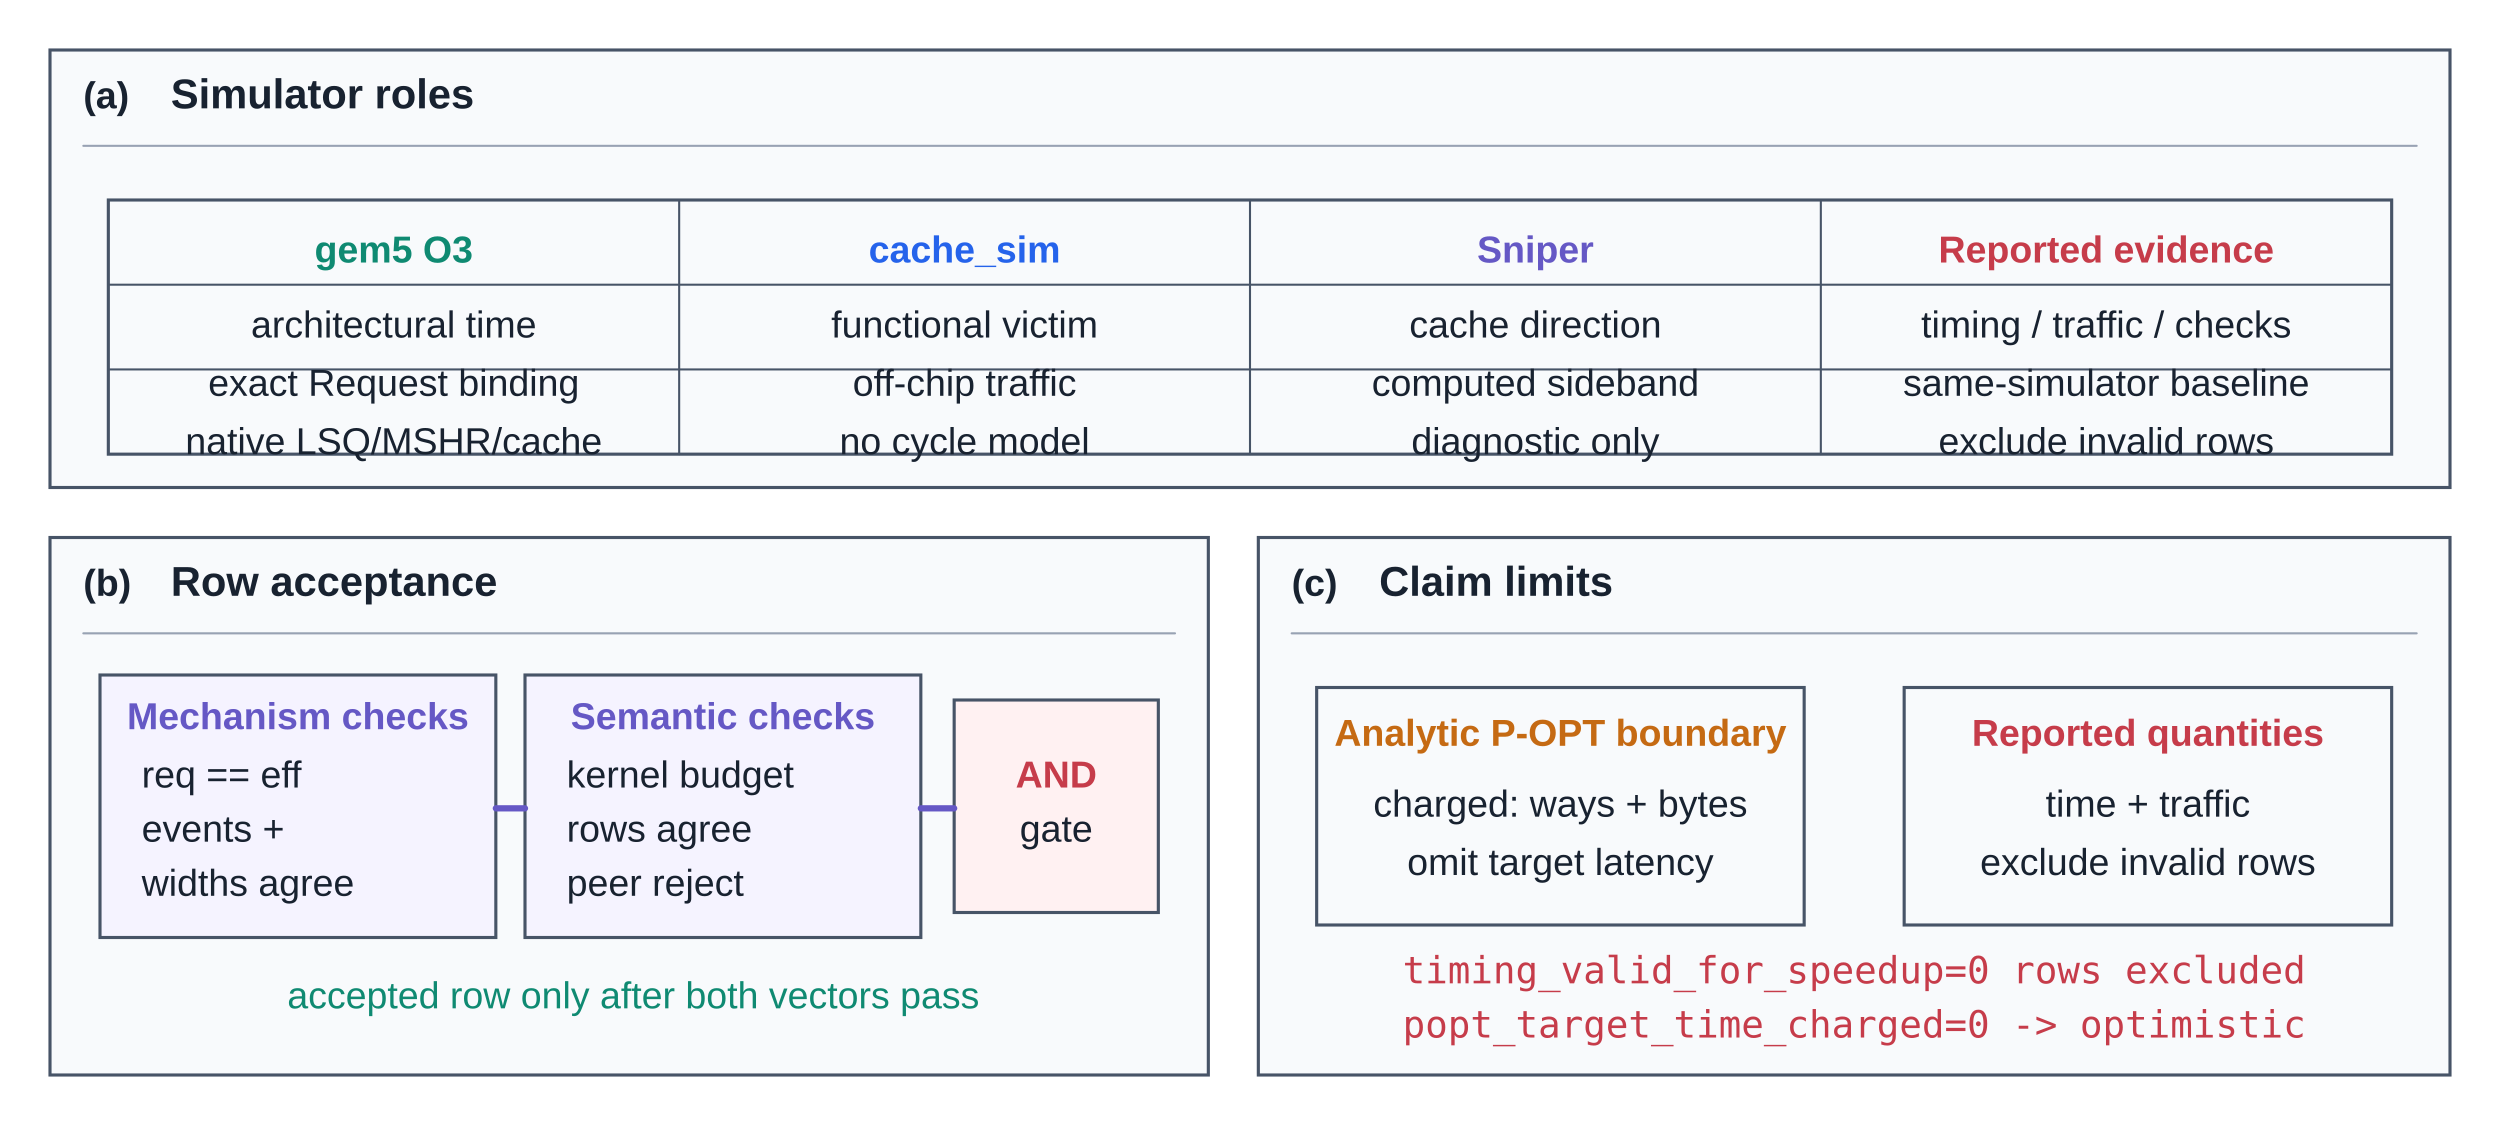
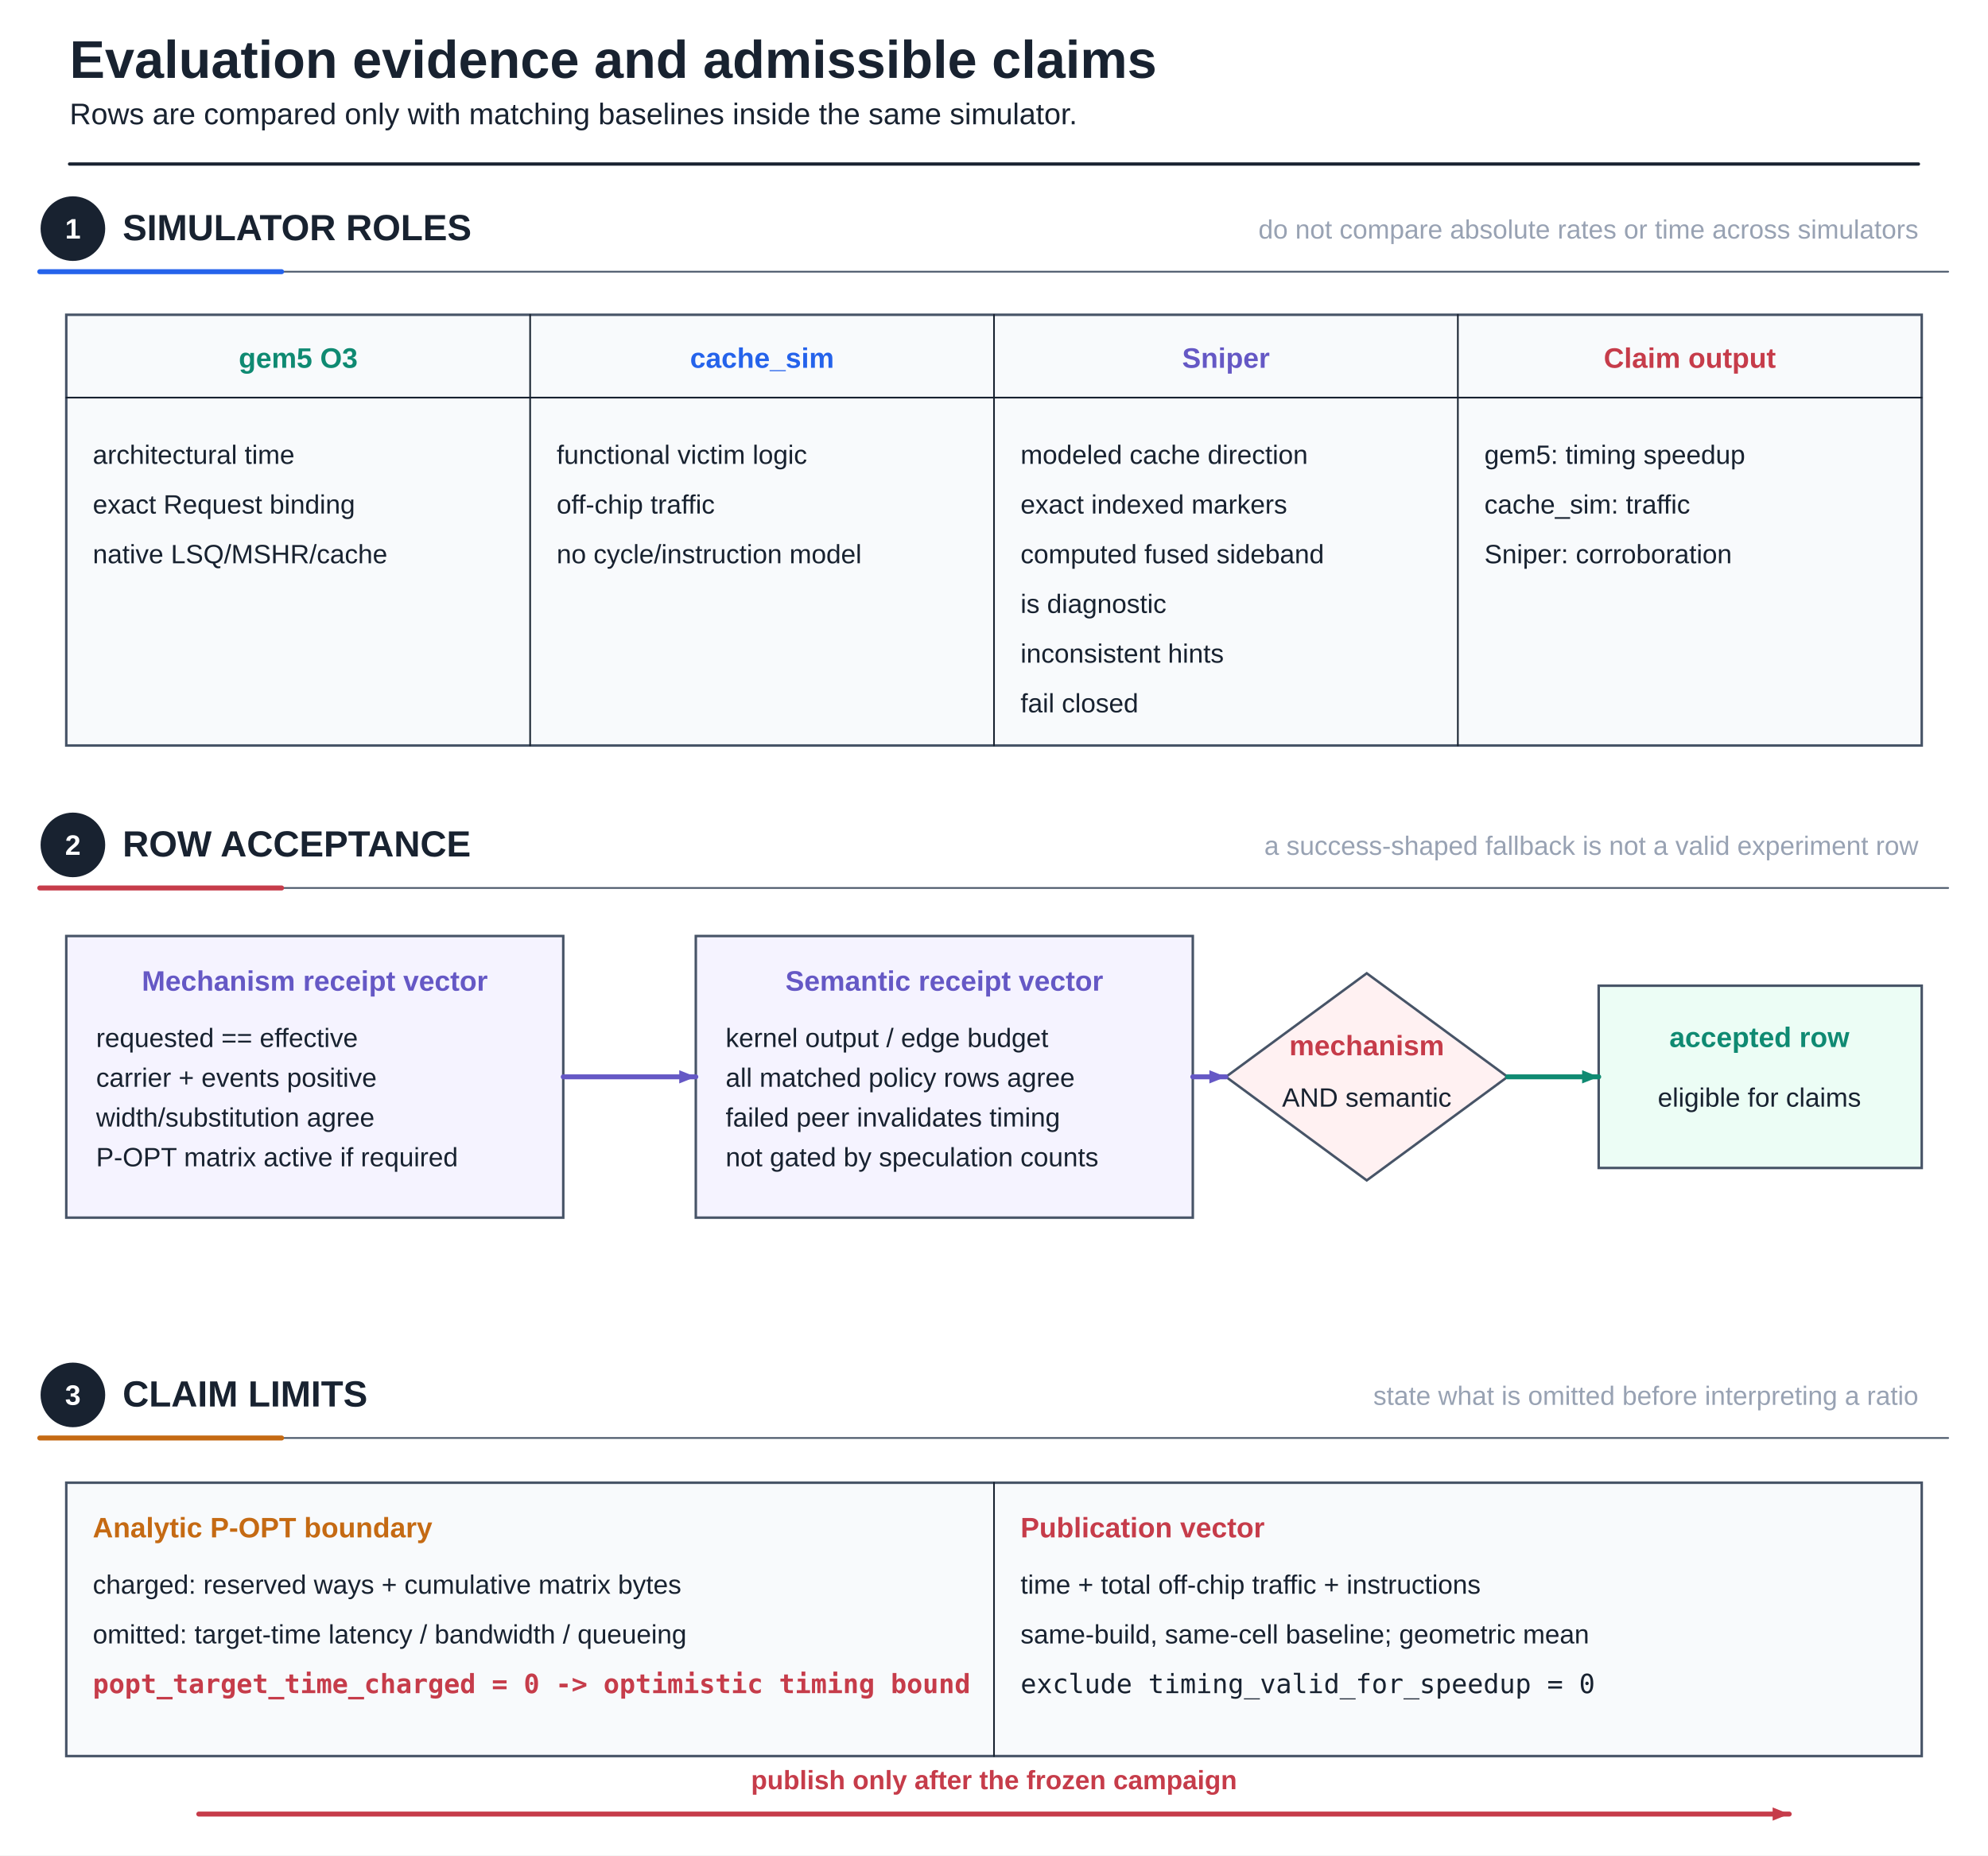
- <svg xmlns="http://www.w3.org/2000/svg" width="1200" height="540" viewBox="0 0 1200 540" role="img" aria-labelledby="title desc" fill="#182230" data-figure-schema="ecg-public/v1">
+ <svg xmlns="http://www.w3.org/2000/svg" width="1200" height="1120" viewBox="0 0 1200 1120" role="img" aria-labelledby="title desc" fill="#182230" data-figure-schema="ecg-public/v1">
  <defs>
    <marker id="arrow-blue" viewBox="0 0 10 8" markerWidth="11" markerHeight="8" refX="10" refY="4" orient="auto" markerUnits="userSpaceOnUse">
      <path d="M0 0 L10 4 L0 8 Z" fill="#2563EB" />
    </marker>
    <marker id="arrow-green" viewBox="0 0 10 8" markerWidth="11" markerHeight="8" refX="10" refY="4" orient="auto" markerUnits="userSpaceOnUse">
      <path d="M0 0 L10 4 L0 8 Z" fill="#0F8A72" />
    </marker>
    <marker id="arrow-amber" viewBox="0 0 10 8" markerWidth="11" markerHeight="8" refX="10" refY="4" orient="auto" markerUnits="userSpaceOnUse">
      <path d="M0 0 L10 4 L0 8 Z" fill="#C56A13" />
    </marker>
    <marker id="arrow-red" viewBox="0 0 10 8" markerWidth="11" markerHeight="8" refX="10" refY="4" orient="auto" markerUnits="userSpaceOnUse">
      <path d="M0 0 L10 4 L0 8 Z" fill="#C63C4A" />
    </marker>
    <marker id="arrow-purple" viewBox="0 0 10 8" markerWidth="11" markerHeight="8" refX="10" refY="4" orient="auto" markerUnits="userSpaceOnUse">
      <path d="M0 0 L10 4 L0 8 Z" fill="#6558C5" />
    </marker>
    <marker id="arrow-gray" viewBox="0 0 10 8" markerWidth="11" markerHeight="8" refX="10" refY="4" orient="auto" markerUnits="userSpaceOnUse">
      <path d="M0 0 L10 4 L0 8 Z" fill="#98A2B3" />
    </marker>
    <marker id="arrow-ink" viewBox="0 0 10 8" markerWidth="11" markerHeight="8" refX="10" refY="4" orient="auto" markerUnits="userSpaceOnUse">
      <path d="M0 0 L10 4 L0 8 Z" fill="#182230" />
    </marker>
    <style>
      :root { color-scheme: light dark; }
      @media (prefers-color-scheme: dark) {
        [fill="#FFFFFF"]{fill:#111827}[stroke="#FFFFFF"]{stroke:#111827}
        [fill="#F8FAFC"]{fill:#172033}[stroke="#F8FAFC"]{stroke:#172033}
        [fill="#EFF6FF"]{fill:#172554}[stroke="#EFF6FF"]{stroke:#172554}
        [fill="#ECFDF5"]{fill:#073B34}[stroke="#ECFDF5"]{stroke:#073B34}
        [fill="#FFF7ED"]{fill:#422A12}[stroke="#FFF7ED"]{stroke:#422A12}
        [fill="#FFF1F2"]{fill:#421B22}[stroke="#FFF1F2"]{stroke:#421B22}
        [fill="#F5F3FF"]{fill:#292349}[stroke="#F5F3FF"]{stroke:#292349}
        [fill="#182230"]{fill:#F8FAFC}[stroke="#182230"]{stroke:#F8FAFC}
        [fill="#475467"]{fill:#94A3B8}[stroke="#475467"]{stroke:#94A3B8}
        [fill="#98A2B3"]{fill:#A8B0BF}[stroke="#98A2B3"]{stroke:#A8B0BF}
        [fill="#2563EB"]{fill:#7FB0FF}[stroke="#2563EB"]{stroke:#7FB0FF}
        [fill="#0F8A72"]{fill:#5ED0B0}[stroke="#0F8A72"]{stroke:#5ED0B0}
        [fill="#C56A13"]{fill:#F0B36A}[stroke="#C56A13"]{stroke:#F0B36A}
        [fill="#6558C5"]{fill:#ADA4FF}[stroke="#6558C5"]{stroke:#ADA4FF}
        [fill="#C63C4A"]{fill:#F48B98}[stroke="#C63C4A"]{stroke:#F48B98}
      }
      .sans{font-family:"Liberation Sans","DejaVu Sans",Arial,sans-serif}
      .mono{font-family:"DejaVu Sans Mono","Liberation Mono",Consolas,monospace}
-       .display{font-size:26px;font-weight:700}
-       .heading{font-size:20px;font-weight:700}
-       .label{font-size:18px;font-weight:700}
-       .body{font-size:18px}
+       .title{font-size:32px;font-weight:700}
+       .subtitle{font-size:18px}
+       .heading{font-size:22px;font-weight:700}
+       .label{font-size:17px;font-weight:700}
+       .body{font-size:16px}
</style>
  </defs>
-   <rect x="0" y="0" width="1200" height="540" fill="#FFFFFF" />
-   <rect x="24" y="24" width="1152" height="210" rx="0" fill="#F8FAFC" stroke="#475467" stroke-width="1.5" data-shape="rect" data-x="24" data-y="24" data-width="1152" data-height="210" />
-   <text x="40" y="52" text-anchor="start" class="sans label" fill="#182230" font-weight="700">(a)</text>
-   <text x="82" y="52" text-anchor="start" class="sans heading" fill="#182230" font-weight="700">Simulator roles</text>
-   <line x1="40" y1="70" x2="1160" y2="70" stroke="#98A2B3" stroke-width="1" stroke-linecap="round" vector-effect="non-scaling-stroke" />
-   <rect x="52" y="96" width="1096" height="122" rx="0" fill="#F8FAFC" stroke="#475467" stroke-width="1.5" data-shape="rect" data-x="52" data-y="96" data-width="1096" data-height="122" />
-   <line x1="52" y1="136.667" x2="1148" y2="136.667" stroke="#475467" stroke-width="1" stroke-linecap="round" vector-effect="non-scaling-stroke" />
-   <line x1="52" y1="177.333" x2="1148" y2="177.333" stroke="#475467" stroke-width="1" stroke-linecap="round" vector-effect="non-scaling-stroke" />
-   <line x1="326.0" y1="96" x2="326.0" y2="218" stroke="#475467" stroke-width="1" stroke-linecap="round" vector-effect="non-scaling-stroke" />
-   <line x1="600.0" y1="96" x2="600.0" y2="218" stroke="#475467" stroke-width="1" stroke-linecap="round" vector-effect="non-scaling-stroke" />
-   <line x1="874.0" y1="96" x2="874.0" y2="218" stroke="#475467" stroke-width="1" stroke-linecap="round" vector-effect="non-scaling-stroke" />
-   <text x="189" y="126" text-anchor="middle" class="sans label" fill="#0F8A72" font-weight="700">gem5 O3</text>
-   <text x="463" y="126" text-anchor="middle" class="sans label" fill="#2563EB" font-weight="700">cache_sim</text>
-   <text x="737" y="126" text-anchor="middle" class="sans label" fill="#6558C5" font-weight="700">Sniper</text>
-   <text x="1011" y="126" text-anchor="middle" class="sans label" fill="#C63C4A" font-weight="700">Reported evidence</text>
-   <text x="189" y="162" text-anchor="middle" class="sans body" fill="#182230">architectural time</text>
-   <text x="463" y="162" text-anchor="middle" class="sans body" fill="#182230">functional victim</text>
-   <text x="737" y="162" text-anchor="middle" class="sans body" fill="#182230">cache direction</text>
-   <text x="1011" y="162" text-anchor="middle" class="sans body" fill="#182230">timing / traffic / checks</text>
-   <text x="189" y="190" text-anchor="middle" class="sans body" fill="#182230">exact Request binding</text>
-   <text x="463" y="190" text-anchor="middle" class="sans body" fill="#182230">off-chip traffic</text>
-   <text x="737" y="190" text-anchor="middle" class="sans body" fill="#182230">computed sideband</text>
-   <text x="1011" y="190" text-anchor="middle" class="sans body" fill="#182230">same-simulator baseline</text>
-   <text x="189" y="218" text-anchor="middle" class="sans body" fill="#182230">native LSQ/MSHR/cache</text>
-   <text x="463" y="218" text-anchor="middle" class="sans body" fill="#182230">no cycle model</text>
-   <text x="737" y="218" text-anchor="middle" class="sans body" fill="#182230">diagnostic only</text>
-   <text x="1011" y="218" text-anchor="middle" class="sans body" fill="#182230">exclude invalid rows</text>
-   <rect x="24" y="258" width="556" height="258" rx="0" fill="#F8FAFC" stroke="#475467" stroke-width="1.5" data-shape="rect" data-x="24" data-y="258" data-width="556" data-height="258" />
-   <text x="40" y="286" text-anchor="start" class="sans label" fill="#182230" font-weight="700">(b)</text>
-   <text x="82" y="286" text-anchor="start" class="sans heading" fill="#182230" font-weight="700">Row acceptance</text>
-   <line x1="40" y1="304" x2="564" y2="304" stroke="#98A2B3" stroke-width="1" stroke-linecap="round" vector-effect="non-scaling-stroke" />
-   <rect x="48" y="324" width="190" height="126" rx="0" fill="#F5F3FF" stroke="#475467" stroke-width="1.5" data-shape="rect" data-x="48" data-y="324" data-width="190" data-height="126" />
-   <text x="143.0" y="350" text-anchor="middle" class="sans label" fill="#6558C5" font-weight="700">Mechanism checks</text>
-   <text x="68" y="378" text-anchor="start" class="sans body" fill="#182230">req == eff</text>
-   <text x="68" y="404" text-anchor="start" class="sans body" fill="#182230">events +</text>
-   <text x="68" y="430" text-anchor="start" class="sans body" fill="#182230">widths agree</text>
-   <rect x="252" y="324" width="190" height="126" rx="0" fill="#F5F3FF" stroke="#475467" stroke-width="1.5" data-shape="rect" data-x="252" data-y="324" data-width="190" data-height="126" />
-   <text x="347.0" y="350" text-anchor="middle" class="sans label" fill="#6558C5" font-weight="700">Semantic checks</text>
-   <text x="272" y="378" text-anchor="start" class="sans body" fill="#182230">kernel budget</text>
-   <text x="272" y="404" text-anchor="start" class="sans body" fill="#182230">rows agree</text>
-   <text x="272" y="430" text-anchor="start" class="sans body" fill="#182230">peer reject</text>
-   <rect x="458" y="336" width="98" height="102" rx="0" fill="#FFF1F2" stroke="#475467" stroke-width="1.5" data-shape="rect" data-x="458" data-y="336" data-width="98" data-height="102" />
-   <text x="507" y="378" text-anchor="middle" class="sans label" fill="#C63C4A" font-weight="700">AND</text>
-   <text x="507" y="404" text-anchor="middle" class="sans body" fill="#182230">gate</text>
-   <line x1="238" y1="388" x2="252" y2="388" stroke="#6558C5" stroke-width="3" stroke-linecap="round" vector-effect="non-scaling-stroke" />
-   <line x1="442" y1="388" x2="458" y2="388" stroke="#6558C5" stroke-width="3" stroke-linecap="round" vector-effect="non-scaling-stroke" />
-   <text x="304" y="484" text-anchor="middle" class="sans body" fill="#0F8A72">accepted row only after both vectors pass</text>
-   <rect x="604" y="258" width="572" height="258" rx="0" fill="#F8FAFC" stroke="#475467" stroke-width="1.5" data-shape="rect" data-x="604" data-y="258" data-width="572" data-height="258" />
-   <text x="620" y="286" text-anchor="start" class="sans label" fill="#182230" font-weight="700">(c)</text>
-   <text x="662" y="286" text-anchor="start" class="sans heading" fill="#182230" font-weight="700">Claim limits</text>
-   <line x1="620" y1="304" x2="1160" y2="304" stroke="#98A2B3" stroke-width="1" stroke-linecap="round" vector-effect="non-scaling-stroke" />
-   <rect x="632" y="330" width="234" height="114" rx="0" fill="#F8FAFC" stroke="#475467" stroke-width="1.5" data-shape="rect" data-x="632" data-y="330" data-width="234" data-height="114" />
-   <rect x="914" y="330" width="234" height="114" rx="0" fill="#F8FAFC" stroke="#475467" stroke-width="1.5" data-shape="rect" data-x="914" data-y="330" data-width="234" data-height="114" />
-   <text x="749" y="358" text-anchor="middle" class="sans label" fill="#C56A13" font-weight="700">Analytic P-OPT boundary</text>
-   <text x="1031" y="358" text-anchor="middle" class="sans label" fill="#C63C4A" font-weight="700">Reported quantities</text>
-   <text x="749" y="392" text-anchor="middle" class="sans body" fill="#182230">charged: ways + bytes</text>
-   <text x="749" y="420" text-anchor="middle" class="sans body" fill="#182230">omit target latency</text>
-   <text x="1031" y="392" text-anchor="middle" class="sans body" fill="#182230">time + traffic</text>
-   <text x="1031" y="420" text-anchor="middle" class="sans body" fill="#182230">exclude invalid rows</text>
-   <text x="890" y="472" text-anchor="middle" class="mono body" fill="#C63C4A">timing_valid_for_speedup=0 rows excluded</text>
-   <text x="890" y="498" text-anchor="middle" class="mono body" fill="#C63C4A">popt_target_time_charged=0 -&gt; optimistic</text>
+   <rect x="0" y="0" width="1200" height="1120" fill="#FFFFFF" />
+   <text x="42" y="47" text-anchor="start" class="sans title" fill="#182230" font-weight="700">Evaluation evidence and admissible claims</text>
+   <text x="42" y="75" text-anchor="start" class="sans subtitle" fill="#182230">Rows are compared only with matching baselines inside the same simulator.</text>
+   <line x1="42" y1="99" x2="1158" y2="99" stroke="#182230" stroke-width="2" stroke-linecap="round" vector-effect="non-scaling-stroke" />
+   <circle cx="44" cy="138" r="19" fill="#182230" stroke="#182230" stroke-width="1" />
+   <text x="44" y="144" text-anchor="middle" class="sans label" fill="#FFFFFF" font-weight="700">1</text>
+   <text x="74" y="145" text-anchor="start" class="sans heading" fill="#182230" font-weight="700">SIMULATOR ROLES</text>
+   <text x="1158" y="144" text-anchor="end" class="sans body" fill="#98A2B3">do not compare absolute rates or time across simulators</text>
+   <line x1="24" y1="164" x2="1176" y2="164" stroke="#475467" stroke-width="1" stroke-linecap="round" vector-effect="non-scaling-stroke" />
+   <line x1="24" y1="164" x2="170" y2="164" stroke="#2563EB" stroke-width="3" stroke-linecap="round" vector-effect="non-scaling-stroke" />
+   <rect x="40" y="190" width="1120" height="260" rx="0" fill="#F8FAFC" stroke="#475467" stroke-width="1.5" data-shape="rect" data-x="40" data-y="190" data-width="1120" data-height="260" />
+   <line x1="320" y1="190" x2="320" y2="450" stroke="#182230" stroke-width="1" stroke-linecap="round" vector-effect="non-scaling-stroke" />
+   <line x1="600" y1="190" x2="600" y2="450" stroke="#182230" stroke-width="1" stroke-linecap="round" vector-effect="non-scaling-stroke" />
+   <line x1="880" y1="190" x2="880" y2="450" stroke="#182230" stroke-width="1" stroke-linecap="round" vector-effect="non-scaling-stroke" />
+   <line x1="40" y1="240" x2="1160" y2="240" stroke="#182230" stroke-width="1" stroke-linecap="round" vector-effect="non-scaling-stroke" />
+   <text x="180" y="222" text-anchor="middle" class="sans label" fill="#0F8A72" font-weight="700">gem5 O3</text>
+   <text x="460" y="222" text-anchor="middle" class="sans label" fill="#2563EB" font-weight="700">cache_sim</text>
+   <text x="740" y="222" text-anchor="middle" class="sans label" fill="#6558C5" font-weight="700">Sniper</text>
+   <text x="1020" y="222" text-anchor="middle" class="sans label" fill="#C63C4A" font-weight="700">Claim output</text>
+   <text x="56" y="280" text-anchor="start" class="sans body" fill="#182230">architectural time</text>
+   <text x="56" y="310" text-anchor="start" class="sans body" fill="#182230">exact Request binding</text>
+   <text x="56" y="340" text-anchor="start" class="sans body" fill="#182230">native LSQ/MSHR/cache</text>
+   <text x="336" y="280" text-anchor="start" class="sans body" fill="#182230">functional victim logic</text>
+   <text x="336" y="310" text-anchor="start" class="sans body" fill="#182230">off-chip traffic</text>
+   <text x="336" y="340" text-anchor="start" class="sans body" fill="#182230">no cycle/instruction model</text>
+   <text x="616" y="280" text-anchor="start" class="sans body" fill="#182230">modeled cache direction</text>
+   <text x="616" y="310" text-anchor="start" class="sans body" fill="#182230">exact indexed markers</text>
+   <text x="616" y="340" text-anchor="start" class="sans body" fill="#182230">computed fused sideband</text>
+   <text x="616" y="370" text-anchor="start" class="sans body" fill="#182230">is diagnostic</text>
+   <text x="616" y="400" text-anchor="start" class="sans body" fill="#182230">inconsistent hints</text>
+   <text x="616" y="430" text-anchor="start" class="sans body" fill="#182230">fail closed</text>
+   <text x="896" y="280" text-anchor="start" class="sans body" fill="#182230">gem5: timing speedup</text>
+   <text x="896" y="310" text-anchor="start" class="sans body" fill="#182230">cache_sim: traffic</text>
+   <text x="896" y="340" text-anchor="start" class="sans body" fill="#182230">Sniper: corroboration</text>
+   <circle cx="44" cy="510" r="19" fill="#182230" stroke="#182230" stroke-width="1" />
+   <text x="44" y="516" text-anchor="middle" class="sans label" fill="#FFFFFF" font-weight="700">2</text>
+   <text x="74" y="517" text-anchor="start" class="sans heading" fill="#182230" font-weight="700">ROW ACCEPTANCE</text>
+   <text x="1158" y="516" text-anchor="end" class="sans body" fill="#98A2B3">a success-shaped fallback is not a valid experiment row</text>
+   <line x1="24" y1="536" x2="1176" y2="536" stroke="#475467" stroke-width="1" stroke-linecap="round" vector-effect="non-scaling-stroke" />
+   <line x1="24" y1="536" x2="170" y2="536" stroke="#C63C4A" stroke-width="3" stroke-linecap="round" vector-effect="non-scaling-stroke" />
+   <rect x="40" y="565" width="300" height="170" rx="0" fill="#F5F3FF" stroke="#475467" stroke-width="1.5" data-shape="rect" data-x="40" data-y="565" data-width="300" data-height="170" />
+   <text x="190" y="598" text-anchor="middle" class="sans label" fill="#6558C5" font-weight="700">Mechanism receipt vector</text>
+   <text x="58" y="632" text-anchor="start" class="sans body" fill="#182230">requested == effective</text>
+   <text x="58" y="656" text-anchor="start" class="sans body" fill="#182230">carrier + events positive</text>
+   <text x="58" y="680" text-anchor="start" class="sans body" fill="#182230">width/substitution agree</text>
+   <text x="58" y="704" text-anchor="start" class="sans body" fill="#182230">P-OPT matrix active if required</text>
+   <rect x="420" y="565" width="300" height="170" rx="0" fill="#F5F3FF" stroke="#475467" stroke-width="1.5" data-shape="rect" data-x="420" data-y="565" data-width="300" data-height="170" />
+   <text x="570" y="598" text-anchor="middle" class="sans label" fill="#6558C5" font-weight="700">Semantic receipt vector</text>
+   <text x="438" y="632" text-anchor="start" class="sans body" fill="#182230">kernel output / edge budget</text>
+   <text x="438" y="656" text-anchor="start" class="sans body" fill="#182230">all matched policy rows agree</text>
+   <text x="438" y="680" text-anchor="start" class="sans body" fill="#182230">failed peer invalidates timing</text>
+   <text x="438" y="704" text-anchor="start" class="sans body" fill="#182230">not gated by speculation counts</text>
+   <polygon points="825,587.5 910.0,650 825,712.5 740.0,650" fill="#FFF1F2" stroke="#475467" stroke-width="1.5" data-shape="diamond" data-cx="825" data-cy="650" data-width="170" data-height="125" />
+   <text x="825" y="637" text-anchor="middle" class="sans label" fill="#C63C4A" font-weight="700">mechanism</text>
+   <text x="825" y="668" text-anchor="middle" class="sans body" fill="#182230">AND semantic</text>
+   <rect x="965" y="595" width="195" height="110" rx="0" fill="#ECFDF5" stroke="#475467" stroke-width="1.5" data-shape="rect" data-x="965" data-y="595" data-width="195" data-height="110" />
+   <text x="1062" y="632" text-anchor="middle" class="sans label" fill="#0F8A72" font-weight="700">accepted row</text>
+   <text x="1062" y="668" text-anchor="middle" class="sans body" fill="#182230">eligible for claims</text>
+   <path d="M340 650 L420 650" fill="none" stroke="#6558C5" stroke-width="3" stroke-linecap="round" stroke-linejoin="round" vector-effect="non-scaling-stroke" marker-end="url(#arrow-purple)" data-flow-kind="control" data-flow-underlay="false" data-flow-label="Mechanism receipt vector" />
+   <path d="M720 650 L740 650" fill="none" stroke="#6558C5" stroke-width="3" stroke-linecap="round" stroke-linejoin="round" vector-effect="non-scaling-stroke" marker-end="url(#arrow-purple)" data-flow-kind="control" data-flow-underlay="false" data-flow-label="Semantic receipt vector" />
+   <path d="M910 650 L965 650" fill="none" stroke="#0F8A72" stroke-width="3" stroke-linecap="round" stroke-linejoin="round" vector-effect="non-scaling-stroke" marker-end="url(#arrow-green)" data-flow-kind="control" data-flow-underlay="false" data-flow-label="accepted row" />
+   <circle cx="44" cy="842" r="19" fill="#182230" stroke="#182230" stroke-width="1" />
+   <text x="44" y="848" text-anchor="middle" class="sans label" fill="#FFFFFF" font-weight="700">3</text>
+   <text x="74" y="849" text-anchor="start" class="sans heading" fill="#182230" font-weight="700">CLAIM LIMITS</text>
+   <text x="1158" y="848" text-anchor="end" class="sans body" fill="#98A2B3">state what is omitted before interpreting a ratio</text>
+   <line x1="24" y1="868" x2="1176" y2="868" stroke="#475467" stroke-width="1" stroke-linecap="round" vector-effect="non-scaling-stroke" />
+   <line x1="24" y1="868" x2="170" y2="868" stroke="#C56A13" stroke-width="3" stroke-linecap="round" vector-effect="non-scaling-stroke" />
+   <rect x="40" y="895" width="1120" height="165" rx="0" fill="#F8FAFC" stroke="#475467" stroke-width="1.5" data-shape="rect" data-x="40" data-y="895" data-width="1120" data-height="165" />
+   <line x1="600" y1="895" x2="600" y2="1060" stroke="#182230" stroke-width="1" stroke-linecap="round" vector-effect="non-scaling-stroke" />
+   <text x="56" y="928" text-anchor="start" class="sans label" fill="#C56A13" font-weight="700">Analytic P-OPT boundary</text>
+   <text x="56" y="962" text-anchor="start" class="sans body" fill="#182230">charged: reserved ways + cumulative matrix bytes</text>
+   <text x="56" y="992" text-anchor="start" class="sans body" fill="#182230">omitted: target-time latency / bandwidth / queueing</text>
+   <text x="56" y="1022" text-anchor="start" class="mono body" fill="#C63C4A" font-weight="700">popt_target_time_charged = 0 -&gt; optimistic timing bound</text>
+   <text x="616" y="928" text-anchor="start" class="sans label" fill="#C63C4A" font-weight="700">Publication vector</text>
+   <text x="616" y="962" text-anchor="start" class="sans body" fill="#182230">time + total off-chip traffic + instructions</text>
+   <text x="616" y="992" text-anchor="start" class="sans body" fill="#182230">same-build, same-cell baseline; geometric mean</text>
+   <text x="616" y="1022" text-anchor="start" class="mono body" fill="#182230">exclude timing_valid_for_speedup = 0</text>
+   <path d="M120 1095 L1080 1095" fill="none" stroke="#C63C4A" stroke-width="3" stroke-linecap="round" stroke-linejoin="round" vector-effect="non-scaling-stroke" marker-end="url(#arrow-red)" data-flow-kind="dependency" data-flow-underlay="false" data-flow-label="publish only after the frozen campaign" />
+   <rect x="421.72" y="1063.00" width="356.56" height="22" rx="3" fill="#FFFFFF" fill-opacity="0.96" data-label-background="true" />
+   <text x="600" y="1080" text-anchor="middle" class="sans body" fill="#C63C4A" font-weight="700">publish only after the frozen campaign</text>
</svg>
